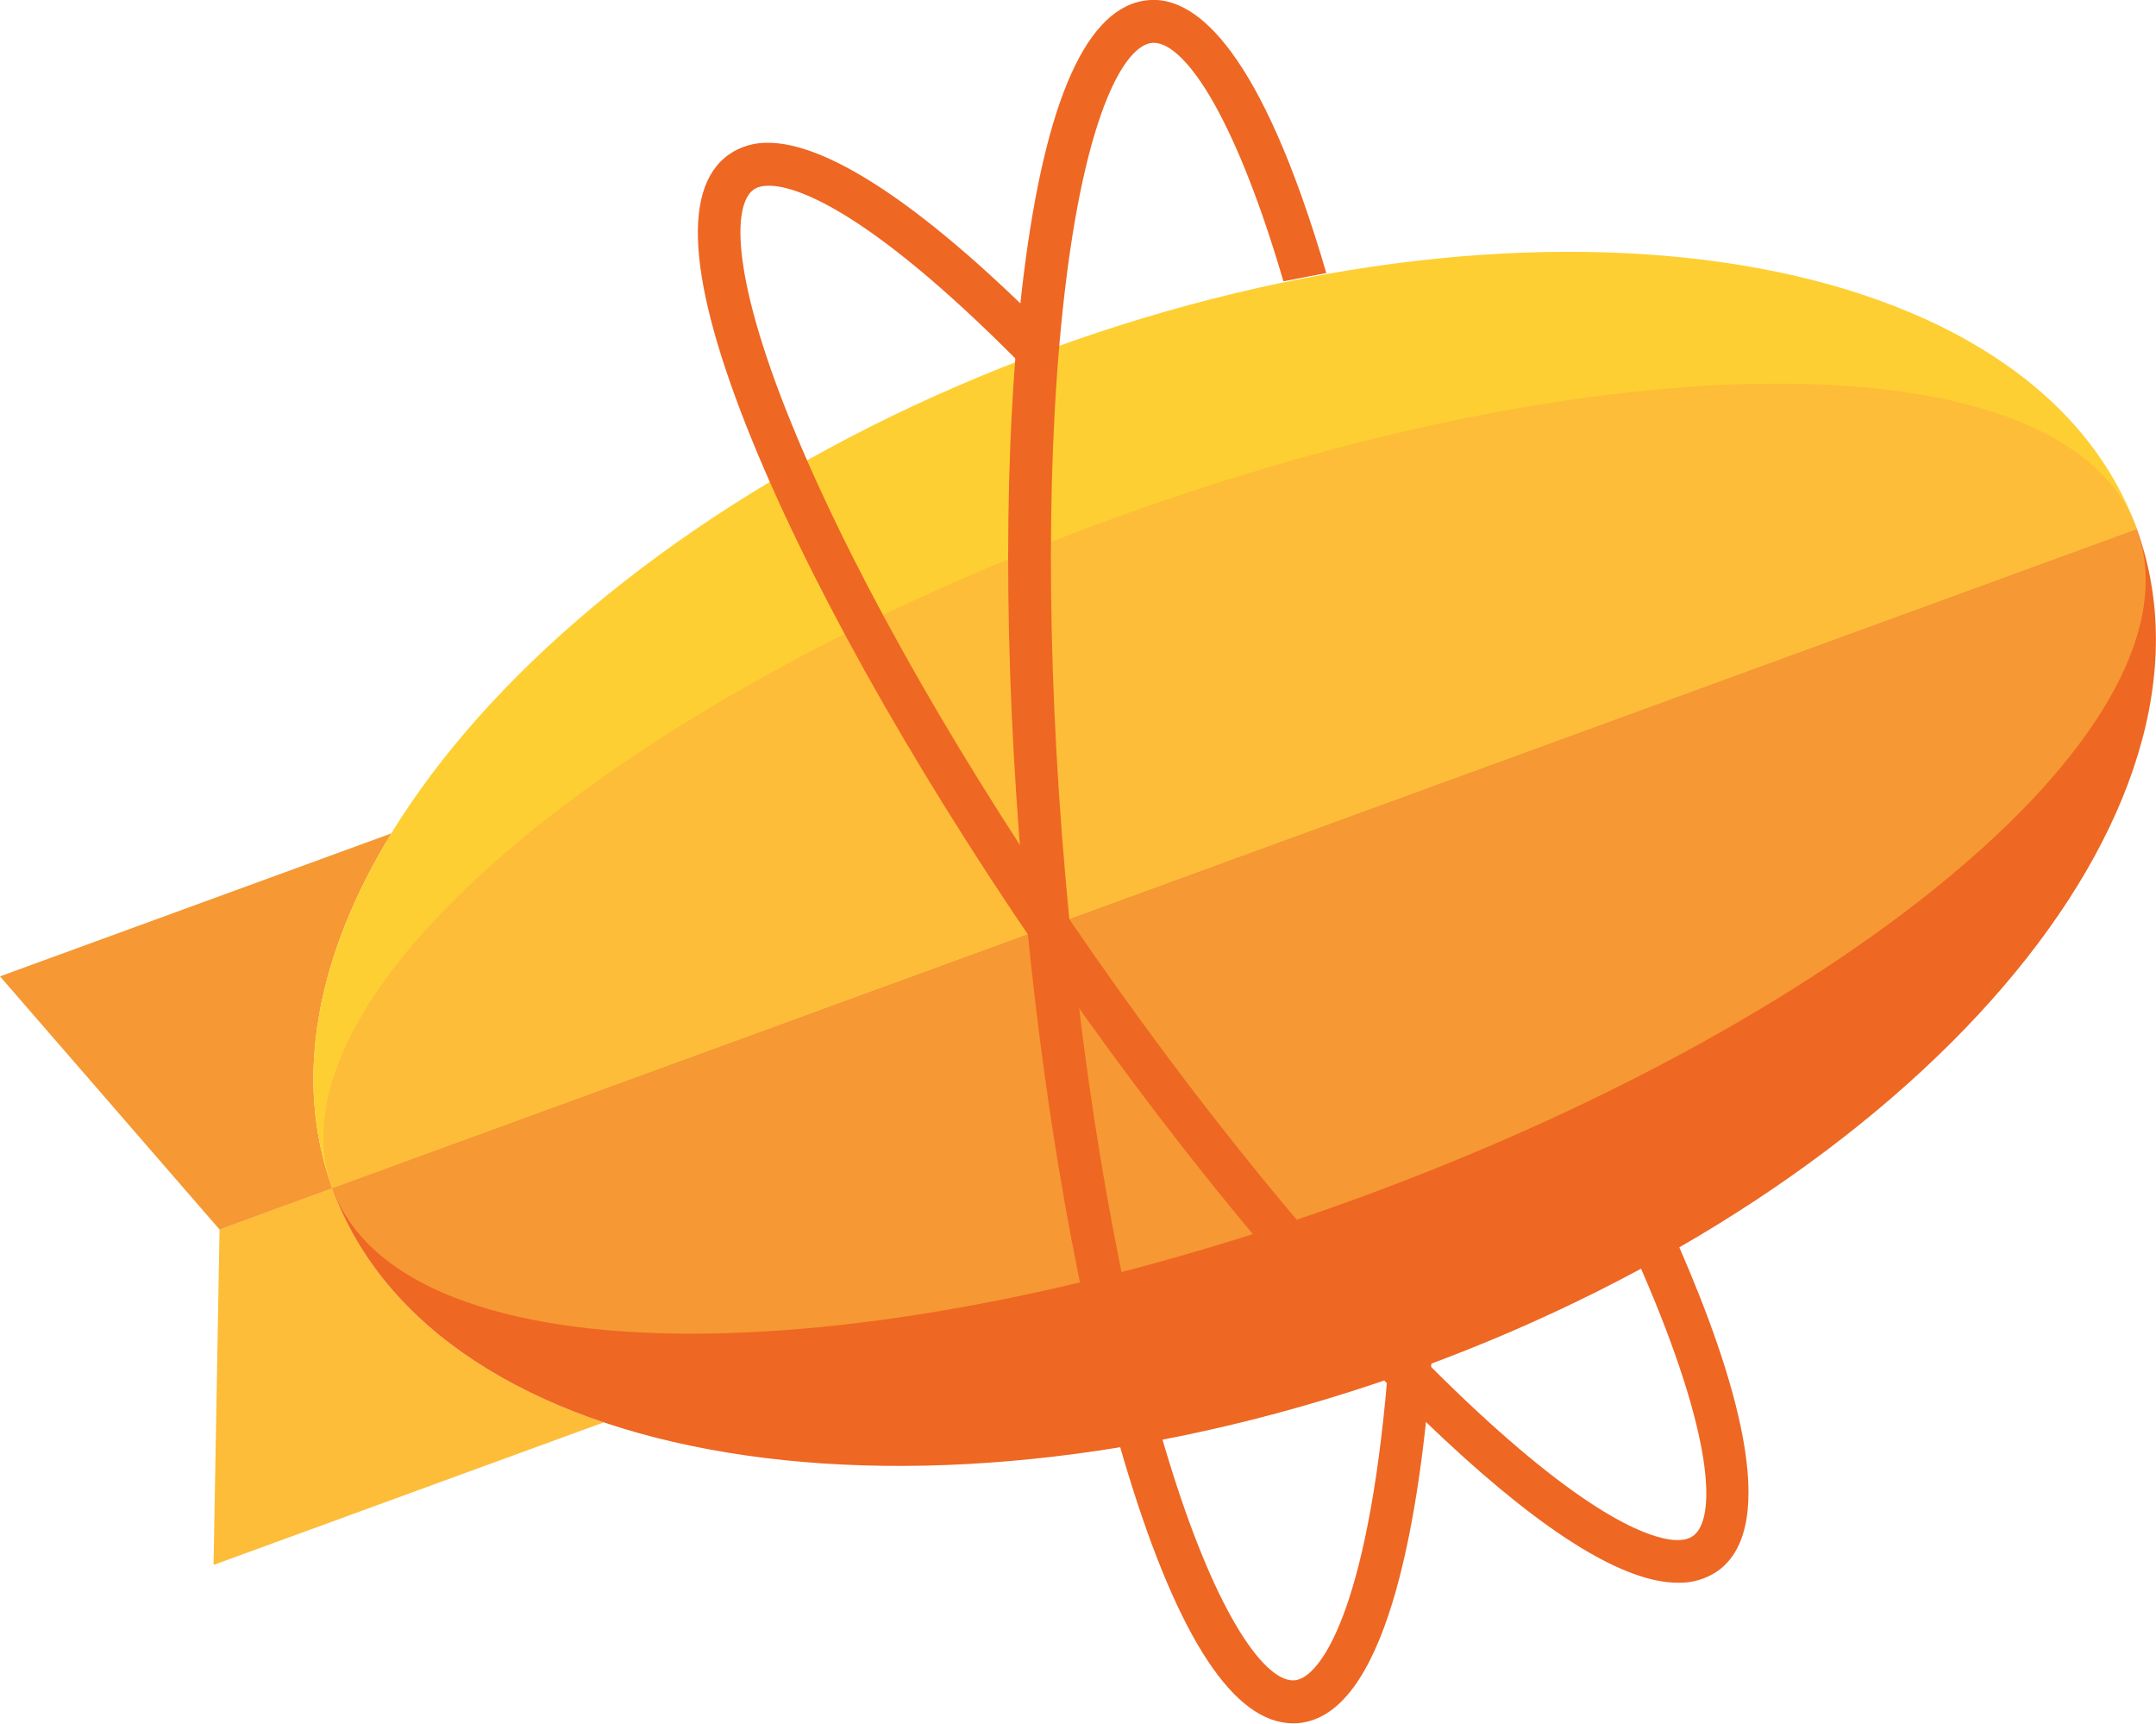
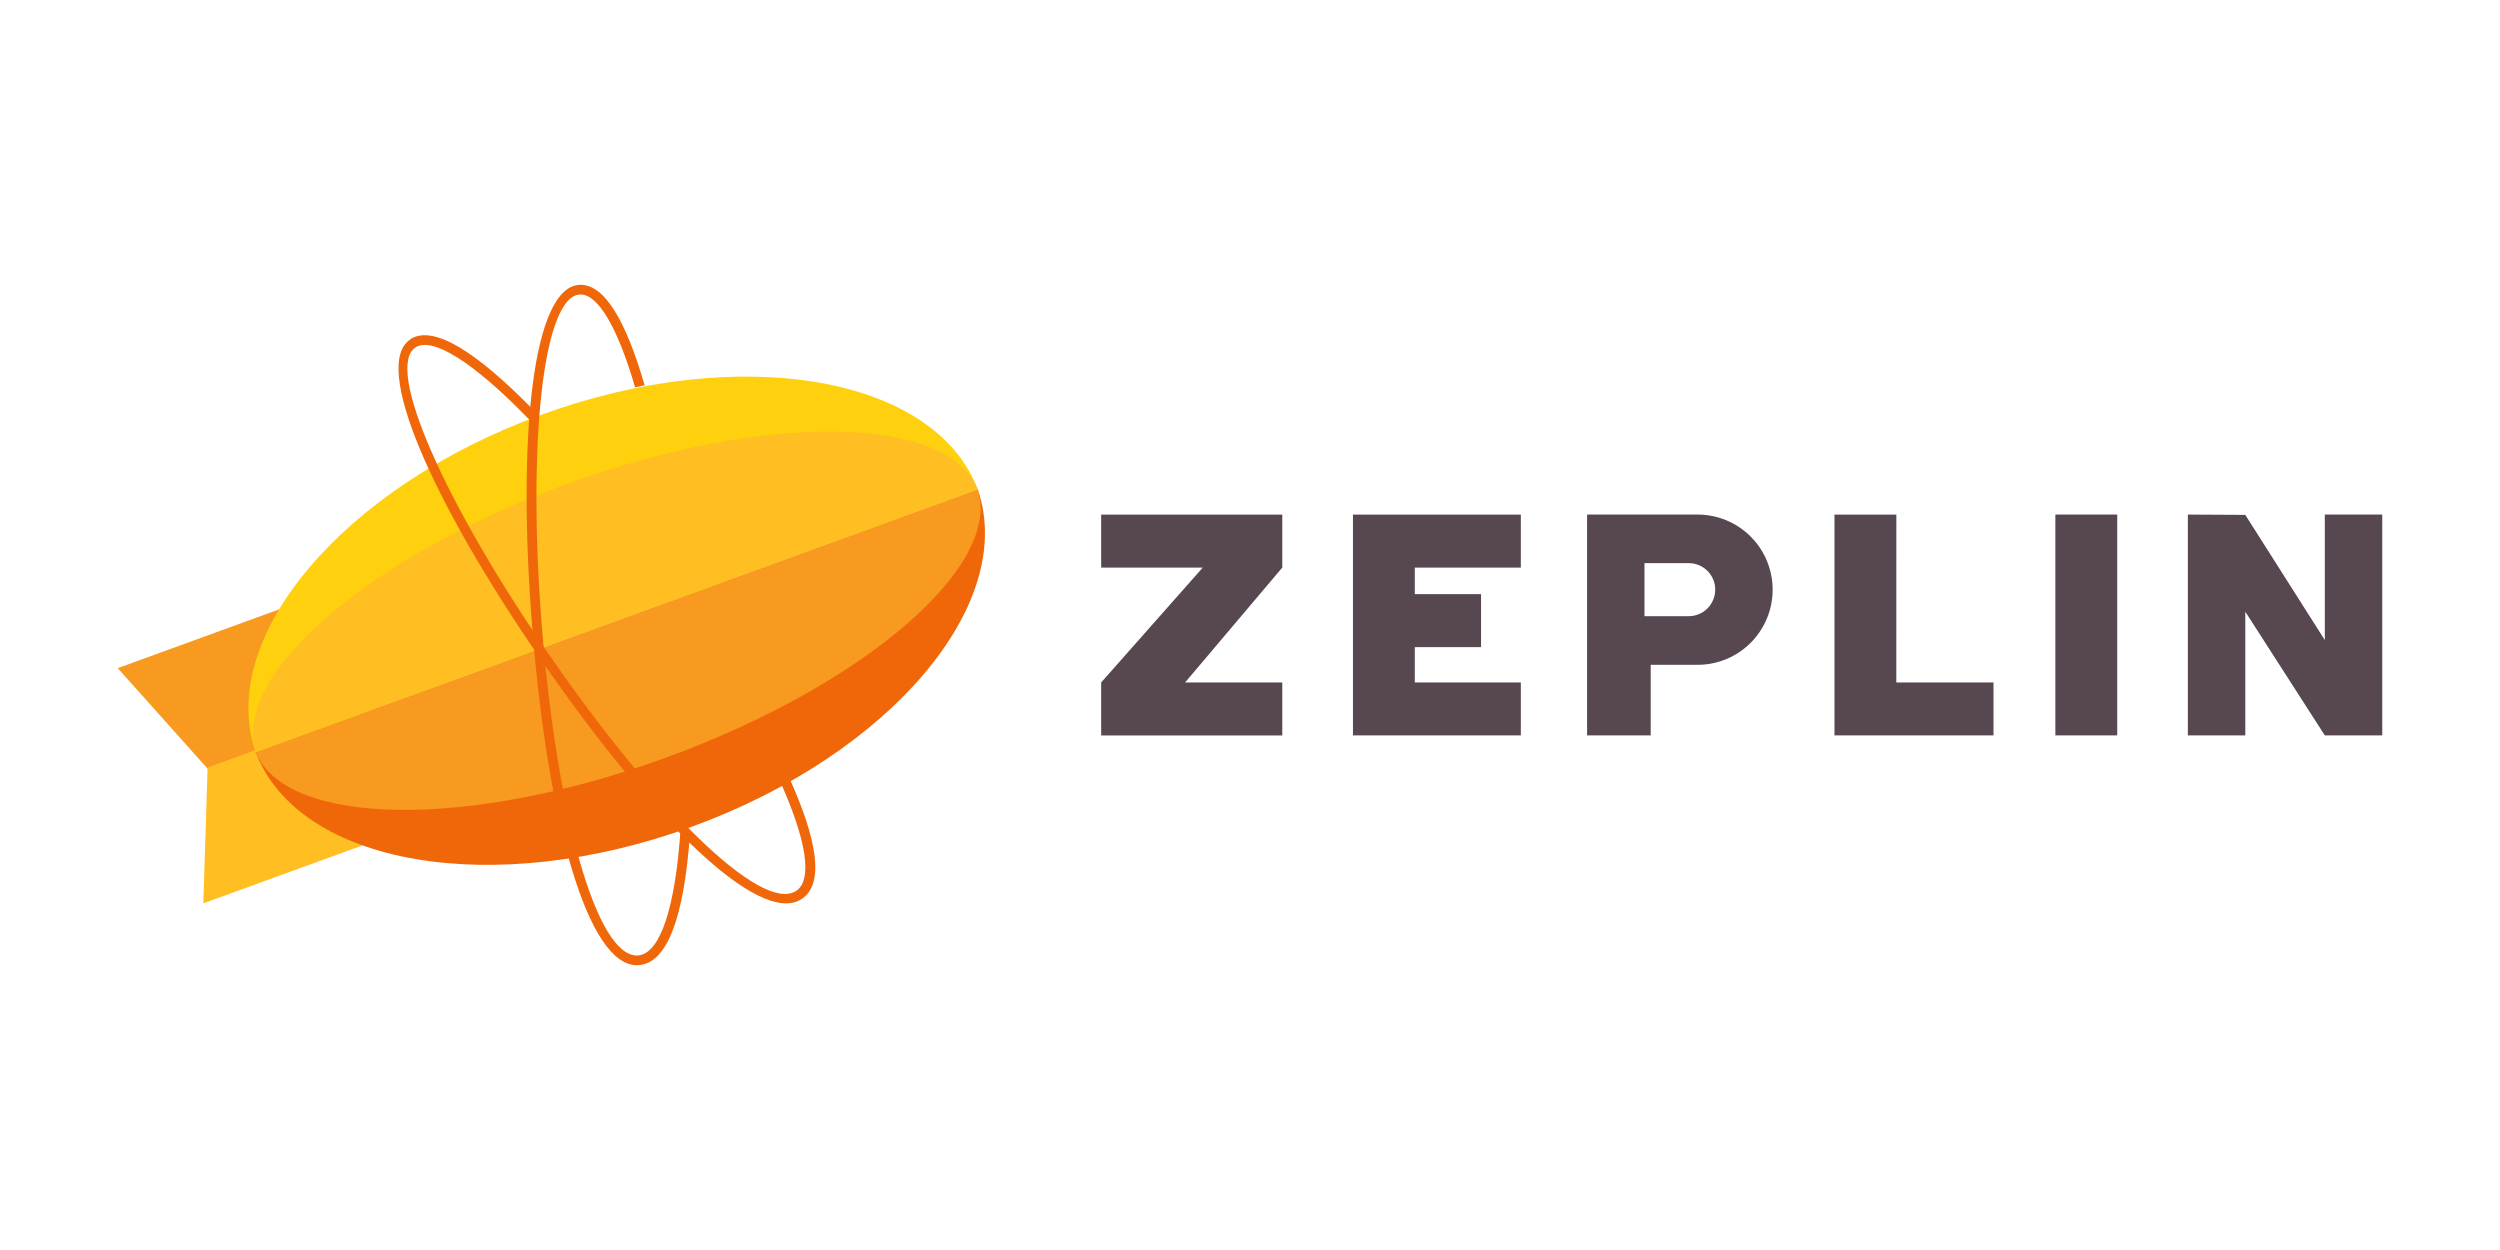
- <svg xmlns="http://www.w3.org/2000/svg" enable-background="new 0 0 2406.8 1923.8" viewBox="0 0 2406.8 1923.8">
-   <path d="m371 1326.4-125.9 46-6.7 374.5 435.8-159.2c-149.6-50.1-258.7-138.4-303.2-261.3" fill="#fdbd39" />
-   <path d="m436.9 930.3-436.9 159.6 245.1 282.6 125.9-46c-44.4-122.5-17-260.8 65.9-396.2" fill="#f69833" />
-   <path d="m1172 389.8c-556.3 203.2-915 622.6-801 936.6l2014.5-735.9c-114-314-657.2-403.9-1213.5-200.7" fill="#fecf33" />
-   <path d="m1584.4 1527.2c556.3-203.2 915.6-620.7 801-936.6l-2014.5 735.8c114.6 316 657.2 404 1213.5 200.8" fill="#ee6723" />
-   <path d="m2385.4 590.5-2014.4 735.9c39.4 108.8 189.9 162.4 400.9 162.4 205.8 0 469.2-50.9 743.8-151.2 556.3-203.2 947.6-532.3 869.7-747.1" fill="#f69833" />
-   <path d="m1984.5 428.2c-205.7 0-469.2 50.9-743.8 151.2-556.3 203.2-947.6 532.2-869.7 747l2014.5-735.9c-39.5-108.8-189.9-162.3-401-162.3" fill="#fdbd39" />
-   <g fill="#ee6723">
-     <path d="m1873.2 1766.8c-59.3 0-146.7-53.5-259.9-159.1-133.9-124.9-287.2-307.9-431.9-515.2-144.6-207.3-263.4-414.5-334.6-583.6-77.5-184.2-88.6-297.4-32.9-336.6 12.9-8.8 28.2-13.3 43.8-12.9 45.3 0 133.7 33.7 297 194.5l3.6 3.5-.5 5c-1.1 11.6-2.1 23.2-3 34.7l-1.8 22.7-16-16.1c-176-177.3-253.4-196.4-278.6-196.4-7.2 0-12.9 1.4-17 4.3-24.2 17-25.8 100.2 49.4 278.7 69.9 166 187 370.1 329.7 574.7 142.8 204.7 293.8 384.9 425.4 507.6 141.8 132.3 205.7 146.6 226.6 146.6 7.2 0 13-1.5 17.4-4.6 25.5-17.9 25.5-107-58.3-299.2l-3.9-8.8 8.4-4.6c8.4-4.6 16.6-9.1 24.2-13.5l10.1-5.7 4.7 10.6c59.4 136.2 115 309.3 42.1 360.5-12.9 8.8-28.3 13.3-44 12.9zm0-21v10.5z" />
-     <path d="m1597.9 1521.4-.8 10.4c-14.1 174-51.1 383.2-147.7 391.7-2 .2-4 .2-5.9.2-65.6 0-127.7-94-184.4-279.3-53.8-175.4-95.5-410.8-117.4-662.9-22-252.1-21.7-491.2.9-673.3 24.6-198.4 71.4-302 139.2-308 2-.2 4.1-.3 6.1-.3 47.6 0 119.3 53.9 192.7 304.9l-47.9 9.2c-24.5-83.8-51.2-152-77.7-199-24.5-43.3-48.4-67.2-67.1-67.2-.6 0-1.2 0-1.9.1-29.4 2.6-72.2 73.8-96 266.2-22.2 178.8-22.5 414.4-.8 663.2 21.7 248.9 62.7 480.8 115.5 653 23.6 77.1 49.5 140.7 75 183.8 23.4 39.8 46.1 61.7 63.8 61.7.6 0 1.2 0 1.8-.1 28.1-2.4 81.1-76.6 103.4-337.5z" />
+ <svg xmlns="http://www.w3.org/2000/svg" width="120" height="60">
+   <g fill-rule="evenodd">
+     <path d="M9.996 36.93l-4.346-4.86 13.303-4.842 2.07 5.69z" fill="#f89920" />
+     <path d="M9.964 36.84L9.76 43.36l13.303-4.842-2.07-5.69z" fill="#ffbe22" />
+     <path d="M46.933 23.495c1.898 5.5-4.218 12.726-13.732 16.19s-18.845 1.86-20.926-3.575z" fill="#f0670a" />
+     <path d="M46.934 23.495c-2.068-5.447-11.408-7.058-20.932-3.592S10.358 30.608 12.275 36.1z" fill="#ffd00e" />
+     <path d="M46.933 23.495c1.183 3.68-5.457 9.4-14.942 12.862s-18.256 3.33-19.714-.248z" fill="#f89920" />
+     <path d="M46.933 23.495c-1.437-3.596-10.22-3.724-19.72-.266s-16.147 9.2-14.936 12.88z" fill="#ffbe22" />
+   </g>
+   <g fill="#f0670a">
+     <path d="M30.945 18.504c-.905-3.13-1.935-4.866-3.106-4.833-2.264.064-3.025 7.243-2.292 16.442.74 9.297 2.66 16.28 5.056 16.217 1.428-.037 2.232-2.322 2.515-6.29.006-.08-.085-.025-.08-.108 0 0-.012-.145-.065-.148l-.304-.02c-.25 3.85-1.002 6.07-2.08 6.1-1.968.05-3.87-6.857-4.58-15.788-.7-8.785.054-15.89 1.842-15.94.846-.024 1.795 1.575 2.634 4.458l.46-.1z" />
+     <path d="M19.725 16.27c-1.93 1.188 1.002 7.785 6.236 15.386 5.29 7.68 10.445 12.768 12.487 11.516 1.14-.7.82-2.824-.65-6.03-.033-.08-.106-.133-.2-.143s-.168.03-.216.1-.055.16-.016.237c1.366 2.98 1.66 4.93.828 5.44-1.68 1.03-6.778-4.004-11.86-11.384-4.998-7.258-7.898-13.786-6.375-14.725.81-.498 2.732.704 5.275 3.3.028.03.19.197.227.208.08.024.04-.143.102-.205.044-.043.07-.102.07-.164s-.023-.12-.067-.165c-2.716-2.774-4.754-4.048-5.852-3.372z" />
+   </g>
+   <g fill="#574751" fill-rule="evenodd">
+     <path d="M67.91 32.757H73V35.3h-8.058V24.7H73v2.544h-5.09v1.273h3.18v2.545h-3.18zm23.113 0h4.665V35.3h-7.633V24.7h2.97zm7.634-8.058h2.97V35.3h-2.97zm6.36 0V35.3h2.757v-5.938l3.817 5.938h2.757V24.698h-2.757v6.026l-3.817-6.01z" />
+     <path d="M78.936 29.576h2.124a1.27 1.27 0 0 0 1.27-1.272 1.27 1.27 0 0 0-1.27-1.273h-2.125v2.545zm2.548-4.877c.956 0 1.872.38 2.548 1.056s1.055 1.593 1.055 2.55-.38 1.873-1.055 2.55-1.592 1.056-2.548 1.056h-2.25V35.3H76.18V24.698h5.303z" fill-rule="nonzero" />
+     <path d="M61.55 27.243V24.7h-8.694v2.544h4.877l-4.877 5.514v2.545h8.694v-2.545h-4.665z" />
  </g>
</svg>
